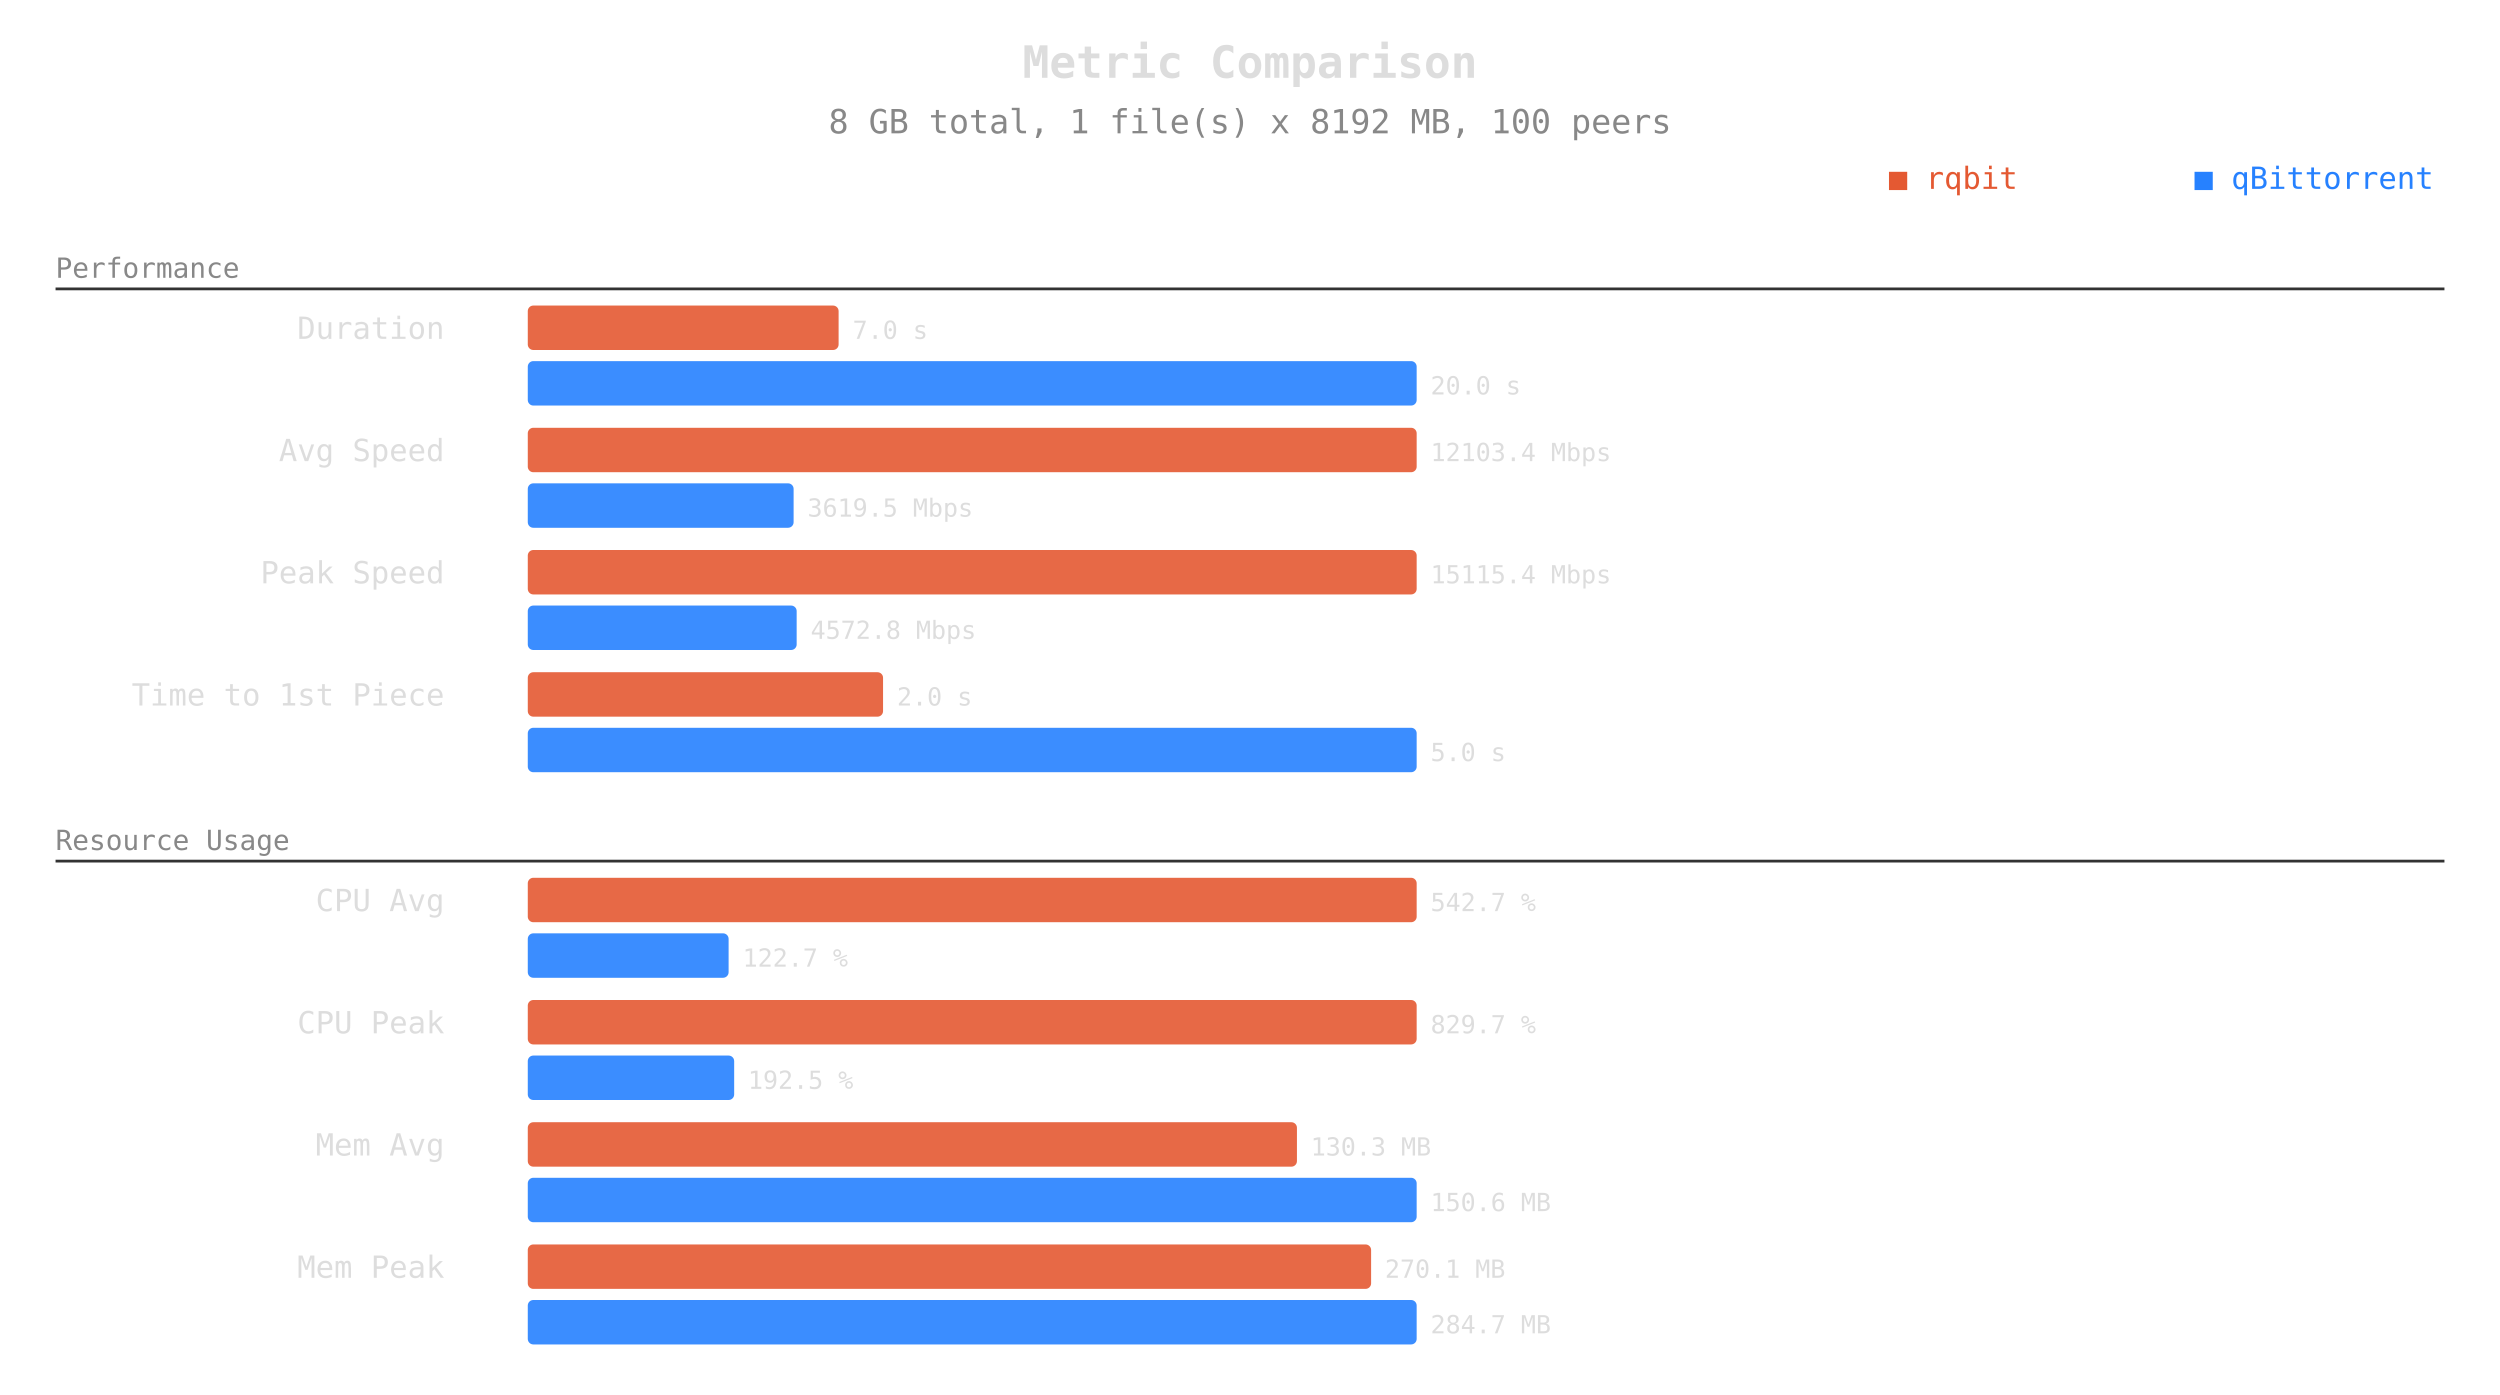
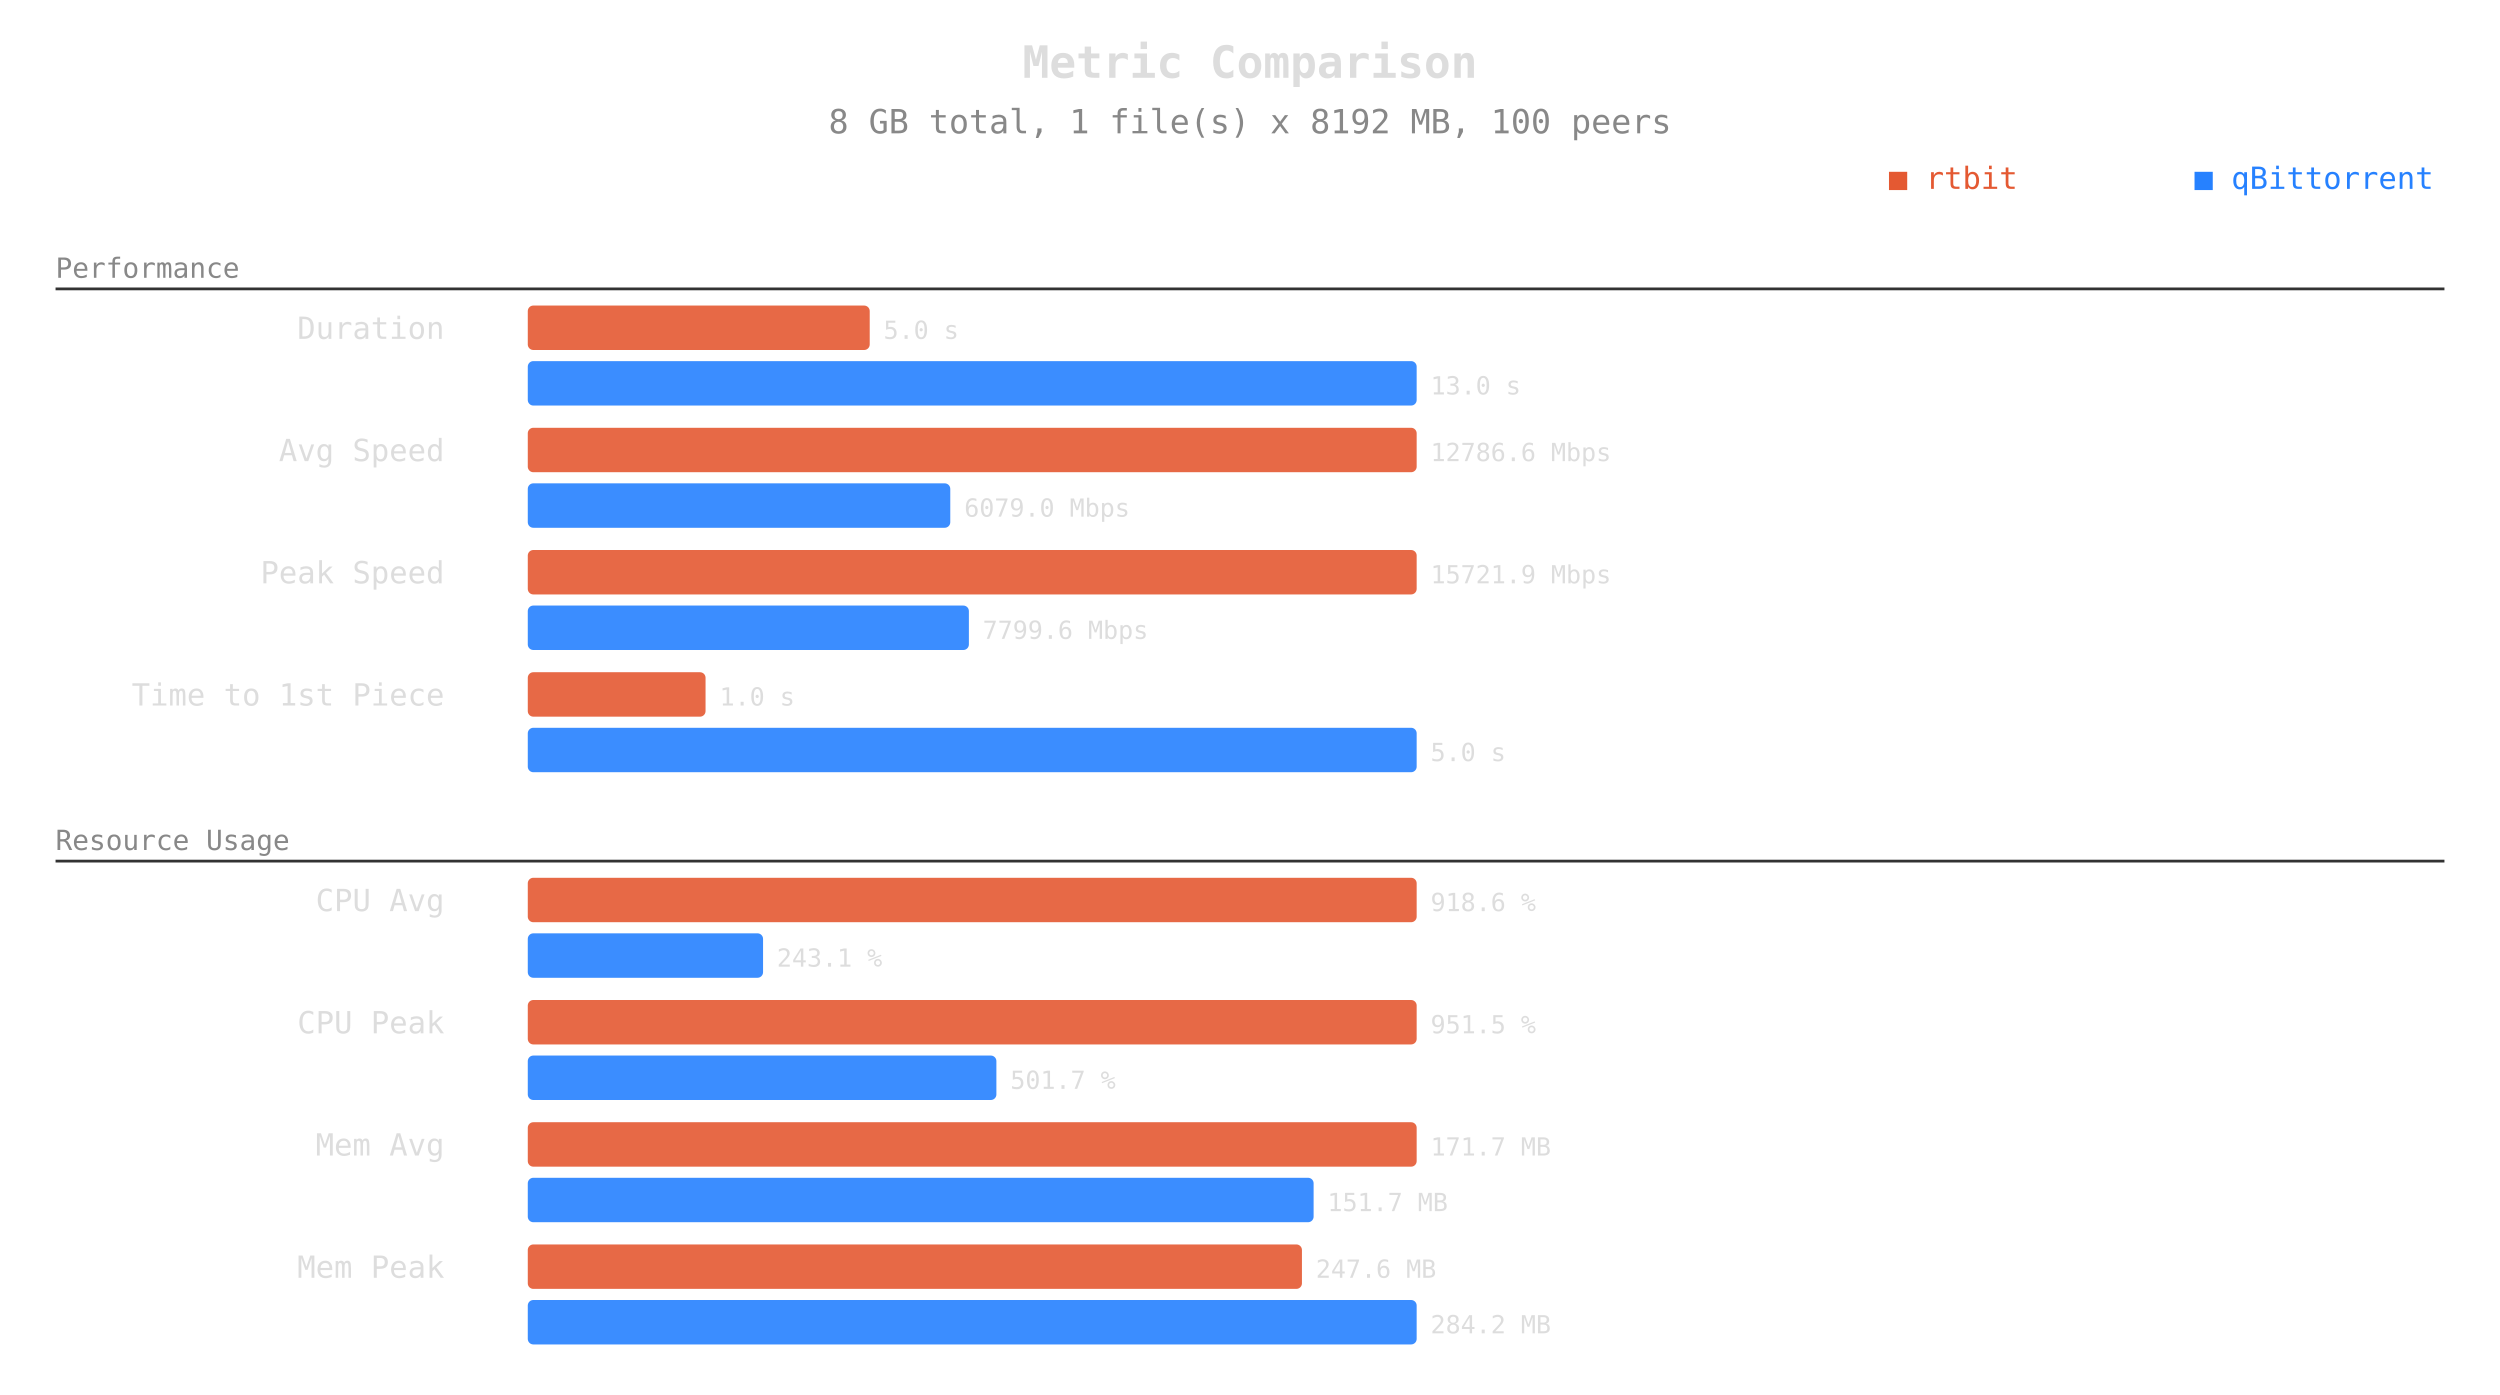
<svg xmlns="http://www.w3.org/2000/svg" width="900" height="502" style="background:#1a1a2e">
  <text x="450" y="28" fill="#ddd" font-size="16" text-anchor="middle" font-family="monospace" font-weight="bold">Metric Comparison</text>
  <text x="450" y="48" fill="#888" font-size="12" text-anchor="middle" font-family="monospace">8 GB total, 1 file(s) x 8192 MB, 100 peers</text>
-   <text x="680" y="68" fill="#E45932" font-size="11" font-family="monospace">■ rqbit</text>
+   <text x="680" y="68" fill="#E45932" font-size="11" font-family="monospace">■ rtbit</text>
  <text x="790" y="68" fill="#2681FF" font-size="11" font-family="monospace">■ qBittorrent</text>
  <text x="20" y="100" fill="#888" font-size="10" font-family="monospace" text-transform="uppercase">Performance</text>
  <line x1="20" y1="104" x2="880" y2="104" stroke="#333" stroke-width="1" />
  <text x="160" y="122" fill="#ddd" font-size="11" text-anchor="end" font-family="monospace">Duration</text>
-   <rect x="190" y="110" width="111.9" height="16" fill="#E45932" opacity="0.9" rx="2" />
-   <text x="306.94" y="122" fill="#ddd" font-size="9" font-family="monospace">7.0 s</text>
+   <rect x="190" y="110" width="123.1" height="16" fill="#E45932" opacity="0.9" rx="2" />
+   <text x="318.079" y="122" fill="#ddd" font-size="9" font-family="monospace">5.0 s</text>
  <rect x="190" y="130" width="320.0" height="16" fill="#2681FF" opacity="0.9" rx="2" />
-   <text x="515" y="142" fill="#ddd" font-size="9" font-family="monospace">20.0 s</text>
+   <text x="515" y="142" fill="#ddd" font-size="9" font-family="monospace">13.0 s</text>
  <text x="160" y="166" fill="#ddd" font-size="11" text-anchor="end" font-family="monospace">Avg Speed</text>
  <rect x="190" y="154" width="320.0" height="16" fill="#E45932" opacity="0.9" rx="2" />
-   <text x="515" y="166" fill="#ddd" font-size="9" font-family="monospace">12103.4 Mbps</text>
-   <rect x="190" y="174" width="95.7" height="16" fill="#2681FF" opacity="0.9" rx="2" />
-   <text x="290.695" y="186" fill="#ddd" font-size="9" font-family="monospace">3619.5 Mbps</text>
+   <text x="515" y="166" fill="#ddd" font-size="9" font-family="monospace">12786.6 Mbps</text>
+   <rect x="190" y="174" width="152.1" height="16" fill="#2681FF" opacity="0.9" rx="2" />
+   <text x="347.135" y="186" fill="#ddd" font-size="9" font-family="monospace">6079.0 Mbps</text>
  <text x="160" y="210" fill="#ddd" font-size="11" text-anchor="end" font-family="monospace">Peak Speed</text>
  <rect x="190" y="198" width="320.0" height="16" fill="#E45932" opacity="0.9" rx="2" />
-   <text x="515" y="210" fill="#ddd" font-size="9" font-family="monospace">15115.4 Mbps</text>
-   <rect x="190" y="218" width="96.8" height="16" fill="#2681FF" opacity="0.9" rx="2" />
-   <text x="291.808" y="230" fill="#ddd" font-size="9" font-family="monospace">4572.8 Mbps</text>
+   <text x="515" y="210" fill="#ddd" font-size="9" font-family="monospace">15721.9 Mbps</text>
+   <rect x="190" y="218" width="158.8" height="16" fill="#2681FF" opacity="0.9" rx="2" />
+   <text x="353.752" y="230" fill="#ddd" font-size="9" font-family="monospace">7799.6 Mbps</text>
  <text x="160" y="254" fill="#ddd" font-size="11" text-anchor="end" font-family="monospace">Time to 1st Piece</text>
-   <rect x="190" y="242" width="127.9" height="16" fill="#E45932" opacity="0.9" rx="2" />
-   <text x="322.92" y="254" fill="#ddd" font-size="9" font-family="monospace">2.0 s</text>
+   <rect x="190" y="242" width="64.0" height="16" fill="#E45932" opacity="0.9" rx="2" />
+   <text x="259.046" y="254" fill="#ddd" font-size="9" font-family="monospace">1.0 s</text>
  <rect x="190" y="262" width="320.0" height="16" fill="#2681FF" opacity="0.9" rx="2" />
  <text x="515" y="274" fill="#ddd" font-size="9" font-family="monospace">5.0 s</text>
  <text x="20" y="306" fill="#888" font-size="10" font-family="monospace" text-transform="uppercase">Resource Usage</text>
  <line x1="20" y1="310" x2="880" y2="310" stroke="#333" stroke-width="1" />
  <text x="160" y="328" fill="#ddd" font-size="11" text-anchor="end" font-family="monospace">CPU Avg</text>
  <rect x="190" y="316" width="320.0" height="16" fill="#E45932" opacity="0.9" rx="2" />
-   <text x="515" y="328" fill="#ddd" font-size="9" font-family="monospace">542.7 %</text>
-   <rect x="190" y="336" width="72.3" height="16" fill="#2681FF" opacity="0.9" rx="2" />
-   <text x="267.338" y="348" fill="#ddd" font-size="9" font-family="monospace">122.7 %</text>
+   <text x="515" y="328" fill="#ddd" font-size="9" font-family="monospace">918.6 %</text>
+   <rect x="190" y="336" width="84.7" height="16" fill="#2681FF" opacity="0.9" rx="2" />
+   <text x="279.672" y="348" fill="#ddd" font-size="9" font-family="monospace">243.1 %</text>
  <text x="160" y="372" fill="#ddd" font-size="11" text-anchor="end" font-family="monospace">CPU Peak</text>
  <rect x="190" y="360" width="320.0" height="16" fill="#E45932" opacity="0.9" rx="2" />
-   <text x="515" y="372" fill="#ddd" font-size="9" font-family="monospace">829.7 %</text>
-   <rect x="190" y="380" width="74.3" height="16" fill="#2681FF" opacity="0.9" rx="2" />
-   <text x="269.257" y="392" fill="#ddd" font-size="9" font-family="monospace">192.5 %</text>
+   <text x="515" y="372" fill="#ddd" font-size="9" font-family="monospace">951.5 %</text>
+   <rect x="190" y="380" width="168.7" height="16" fill="#2681FF" opacity="0.9" rx="2" />
+   <text x="363.714" y="392" fill="#ddd" font-size="9" font-family="monospace">501.7 %</text>
  <text x="160" y="416" fill="#ddd" font-size="11" text-anchor="end" font-family="monospace">Mem Avg</text>
-   <rect x="190" y="404" width="276.9" height="16" fill="#E45932" opacity="0.9" rx="2" />
-   <text x="471.859" y="416" fill="#ddd" font-size="9" font-family="monospace">130.3 MB</text>
-   <rect x="190" y="424" width="320.0" height="16" fill="#2681FF" opacity="0.9" rx="2" />
-   <text x="515" y="436" fill="#ddd" font-size="9" font-family="monospace">150.6 MB</text>
+   <rect x="190" y="404" width="320.0" height="16" fill="#E45932" opacity="0.9" rx="2" />
+   <text x="515" y="416" fill="#ddd" font-size="9" font-family="monospace">171.7 MB</text>
+   <rect x="190" y="424" width="282.9" height="16" fill="#2681FF" opacity="0.9" rx="2" />
+   <text x="477.885" y="436" fill="#ddd" font-size="9" font-family="monospace">151.7 MB</text>
  <text x="160" y="460" fill="#ddd" font-size="11" text-anchor="end" font-family="monospace">Mem Peak</text>
-   <rect x="190" y="448" width="303.6" height="16" fill="#E45932" opacity="0.9" rx="2" />
-   <text x="498.573" y="460" fill="#ddd" font-size="9" font-family="monospace">270.1 MB</text>
+   <rect x="190" y="448" width="278.7" height="16" fill="#E45932" opacity="0.9" rx="2" />
+   <text x="473.704" y="460" fill="#ddd" font-size="9" font-family="monospace">247.6 MB</text>
  <rect x="190" y="468" width="320.0" height="16" fill="#2681FF" opacity="0.9" rx="2" />
-   <text x="515" y="480" fill="#ddd" font-size="9" font-family="monospace">284.7 MB</text>
+   <text x="515" y="480" fill="#ddd" font-size="9" font-family="monospace">284.2 MB</text>
</svg>
